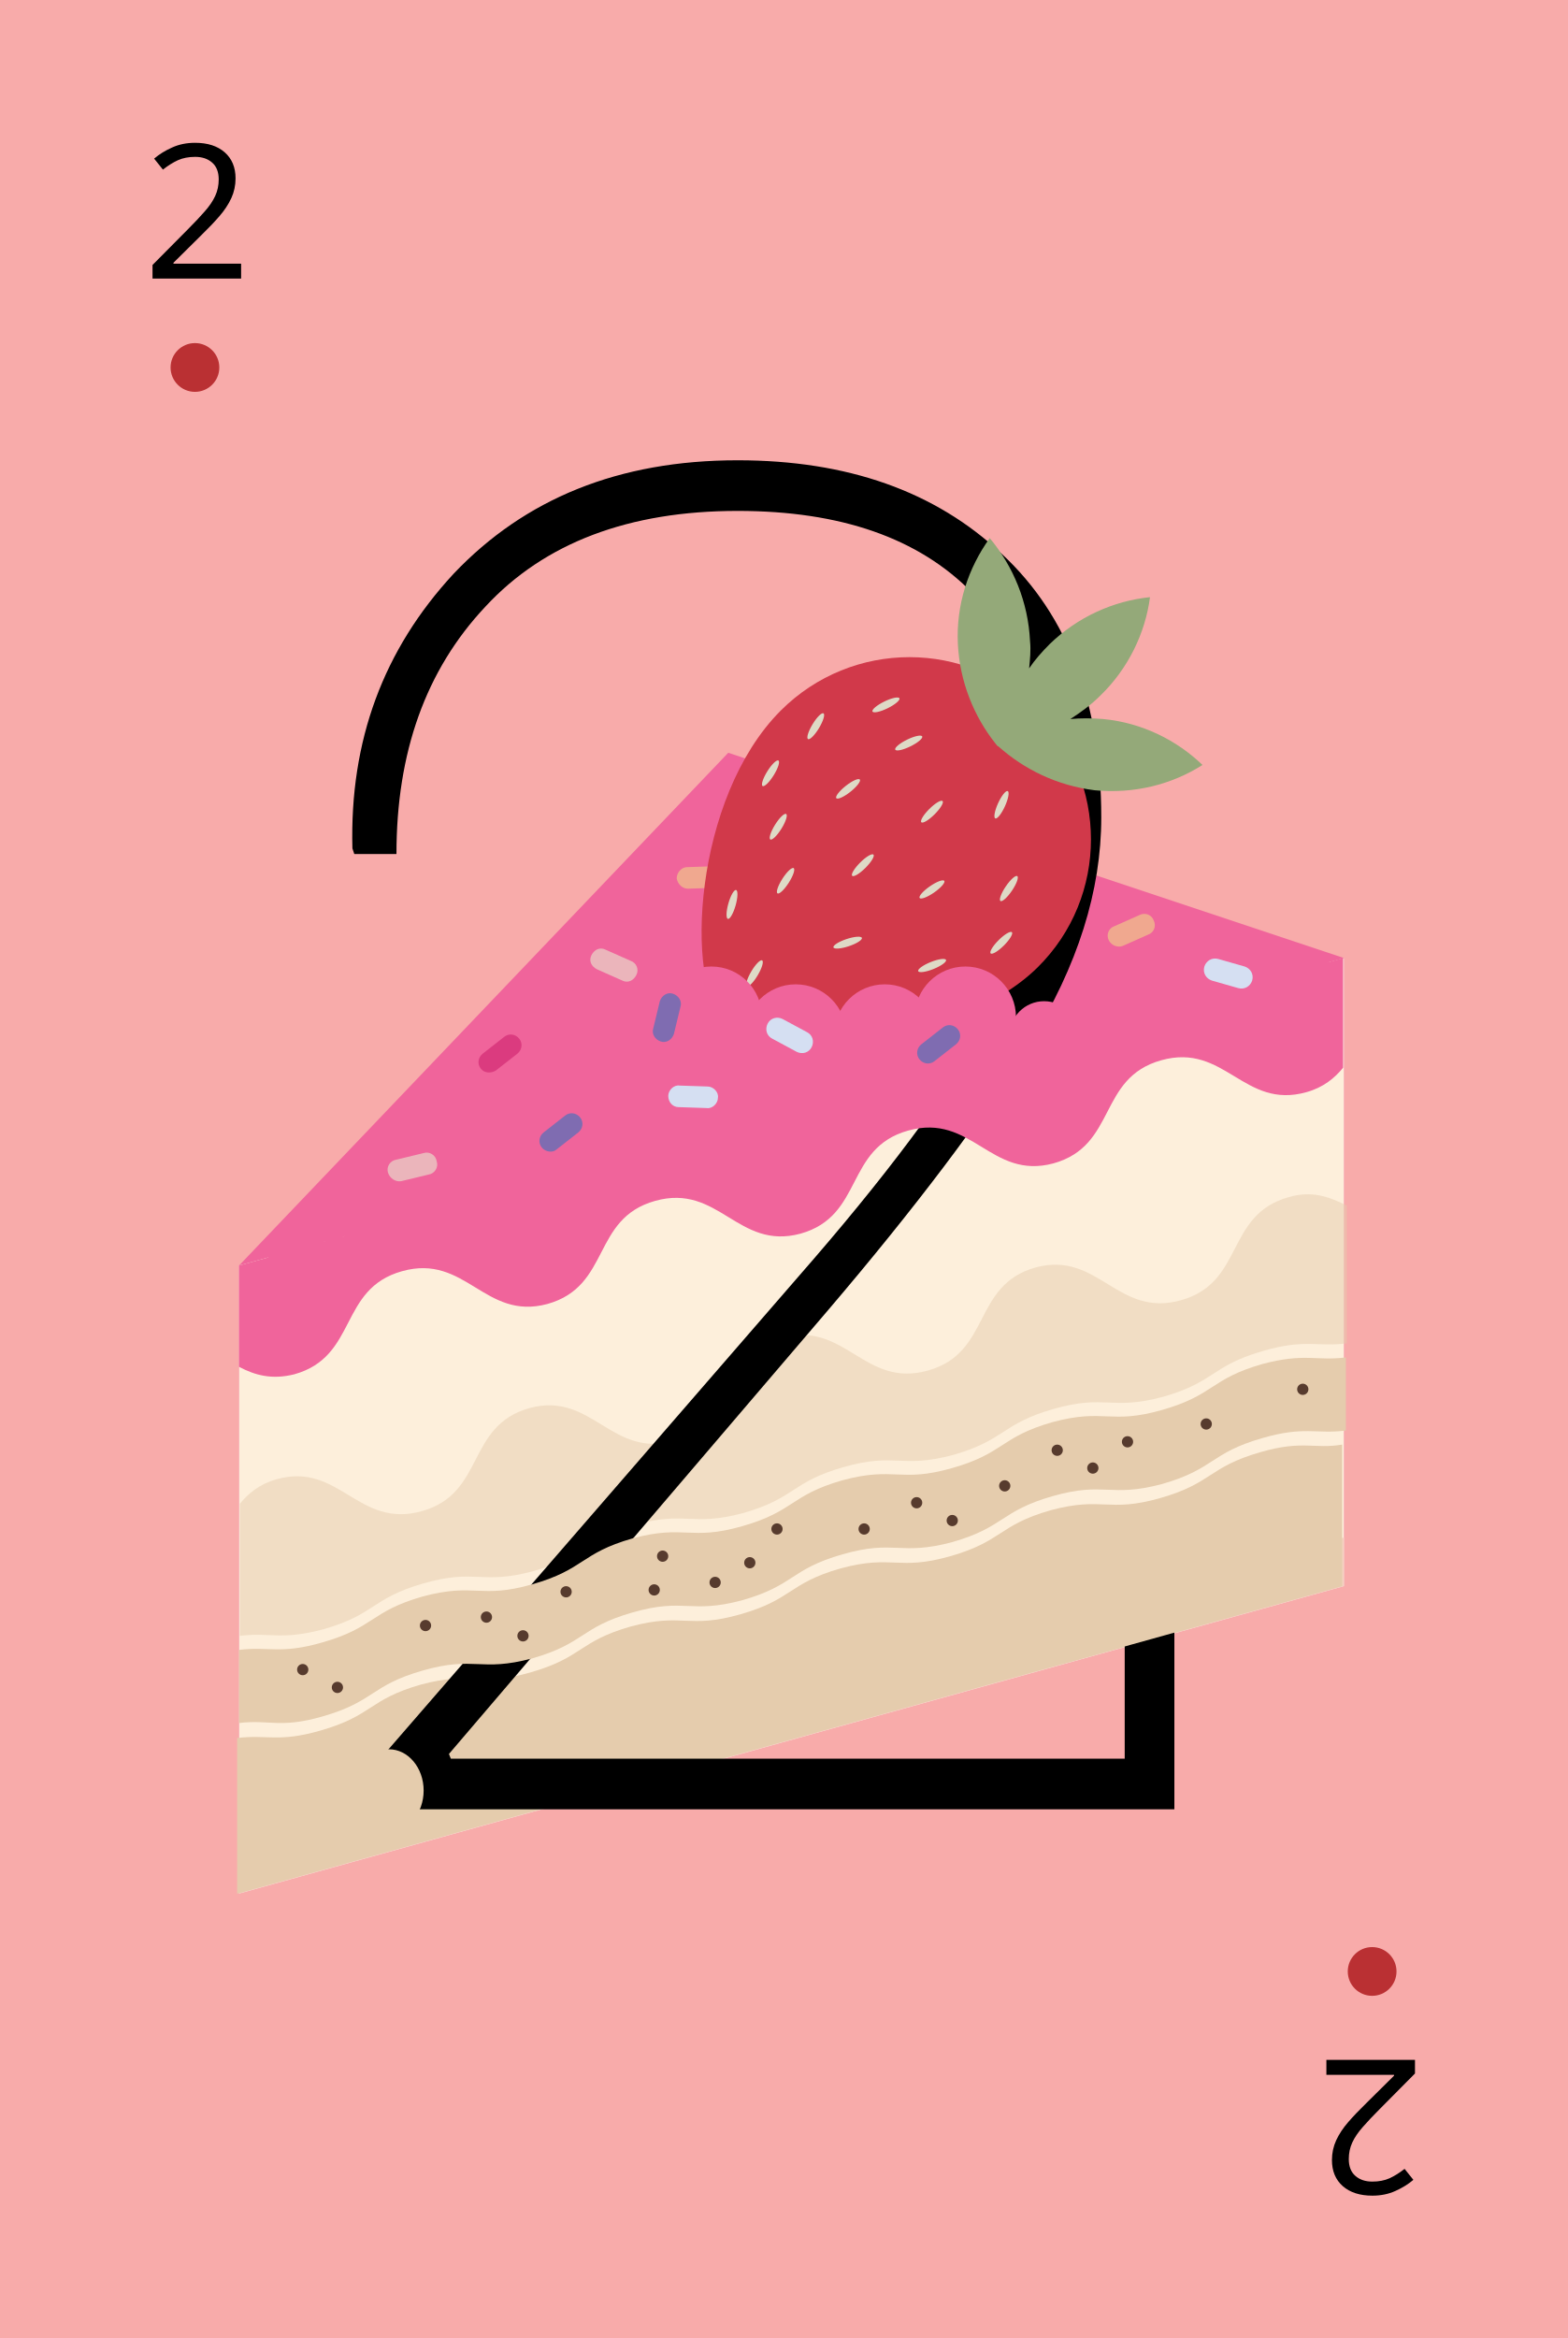
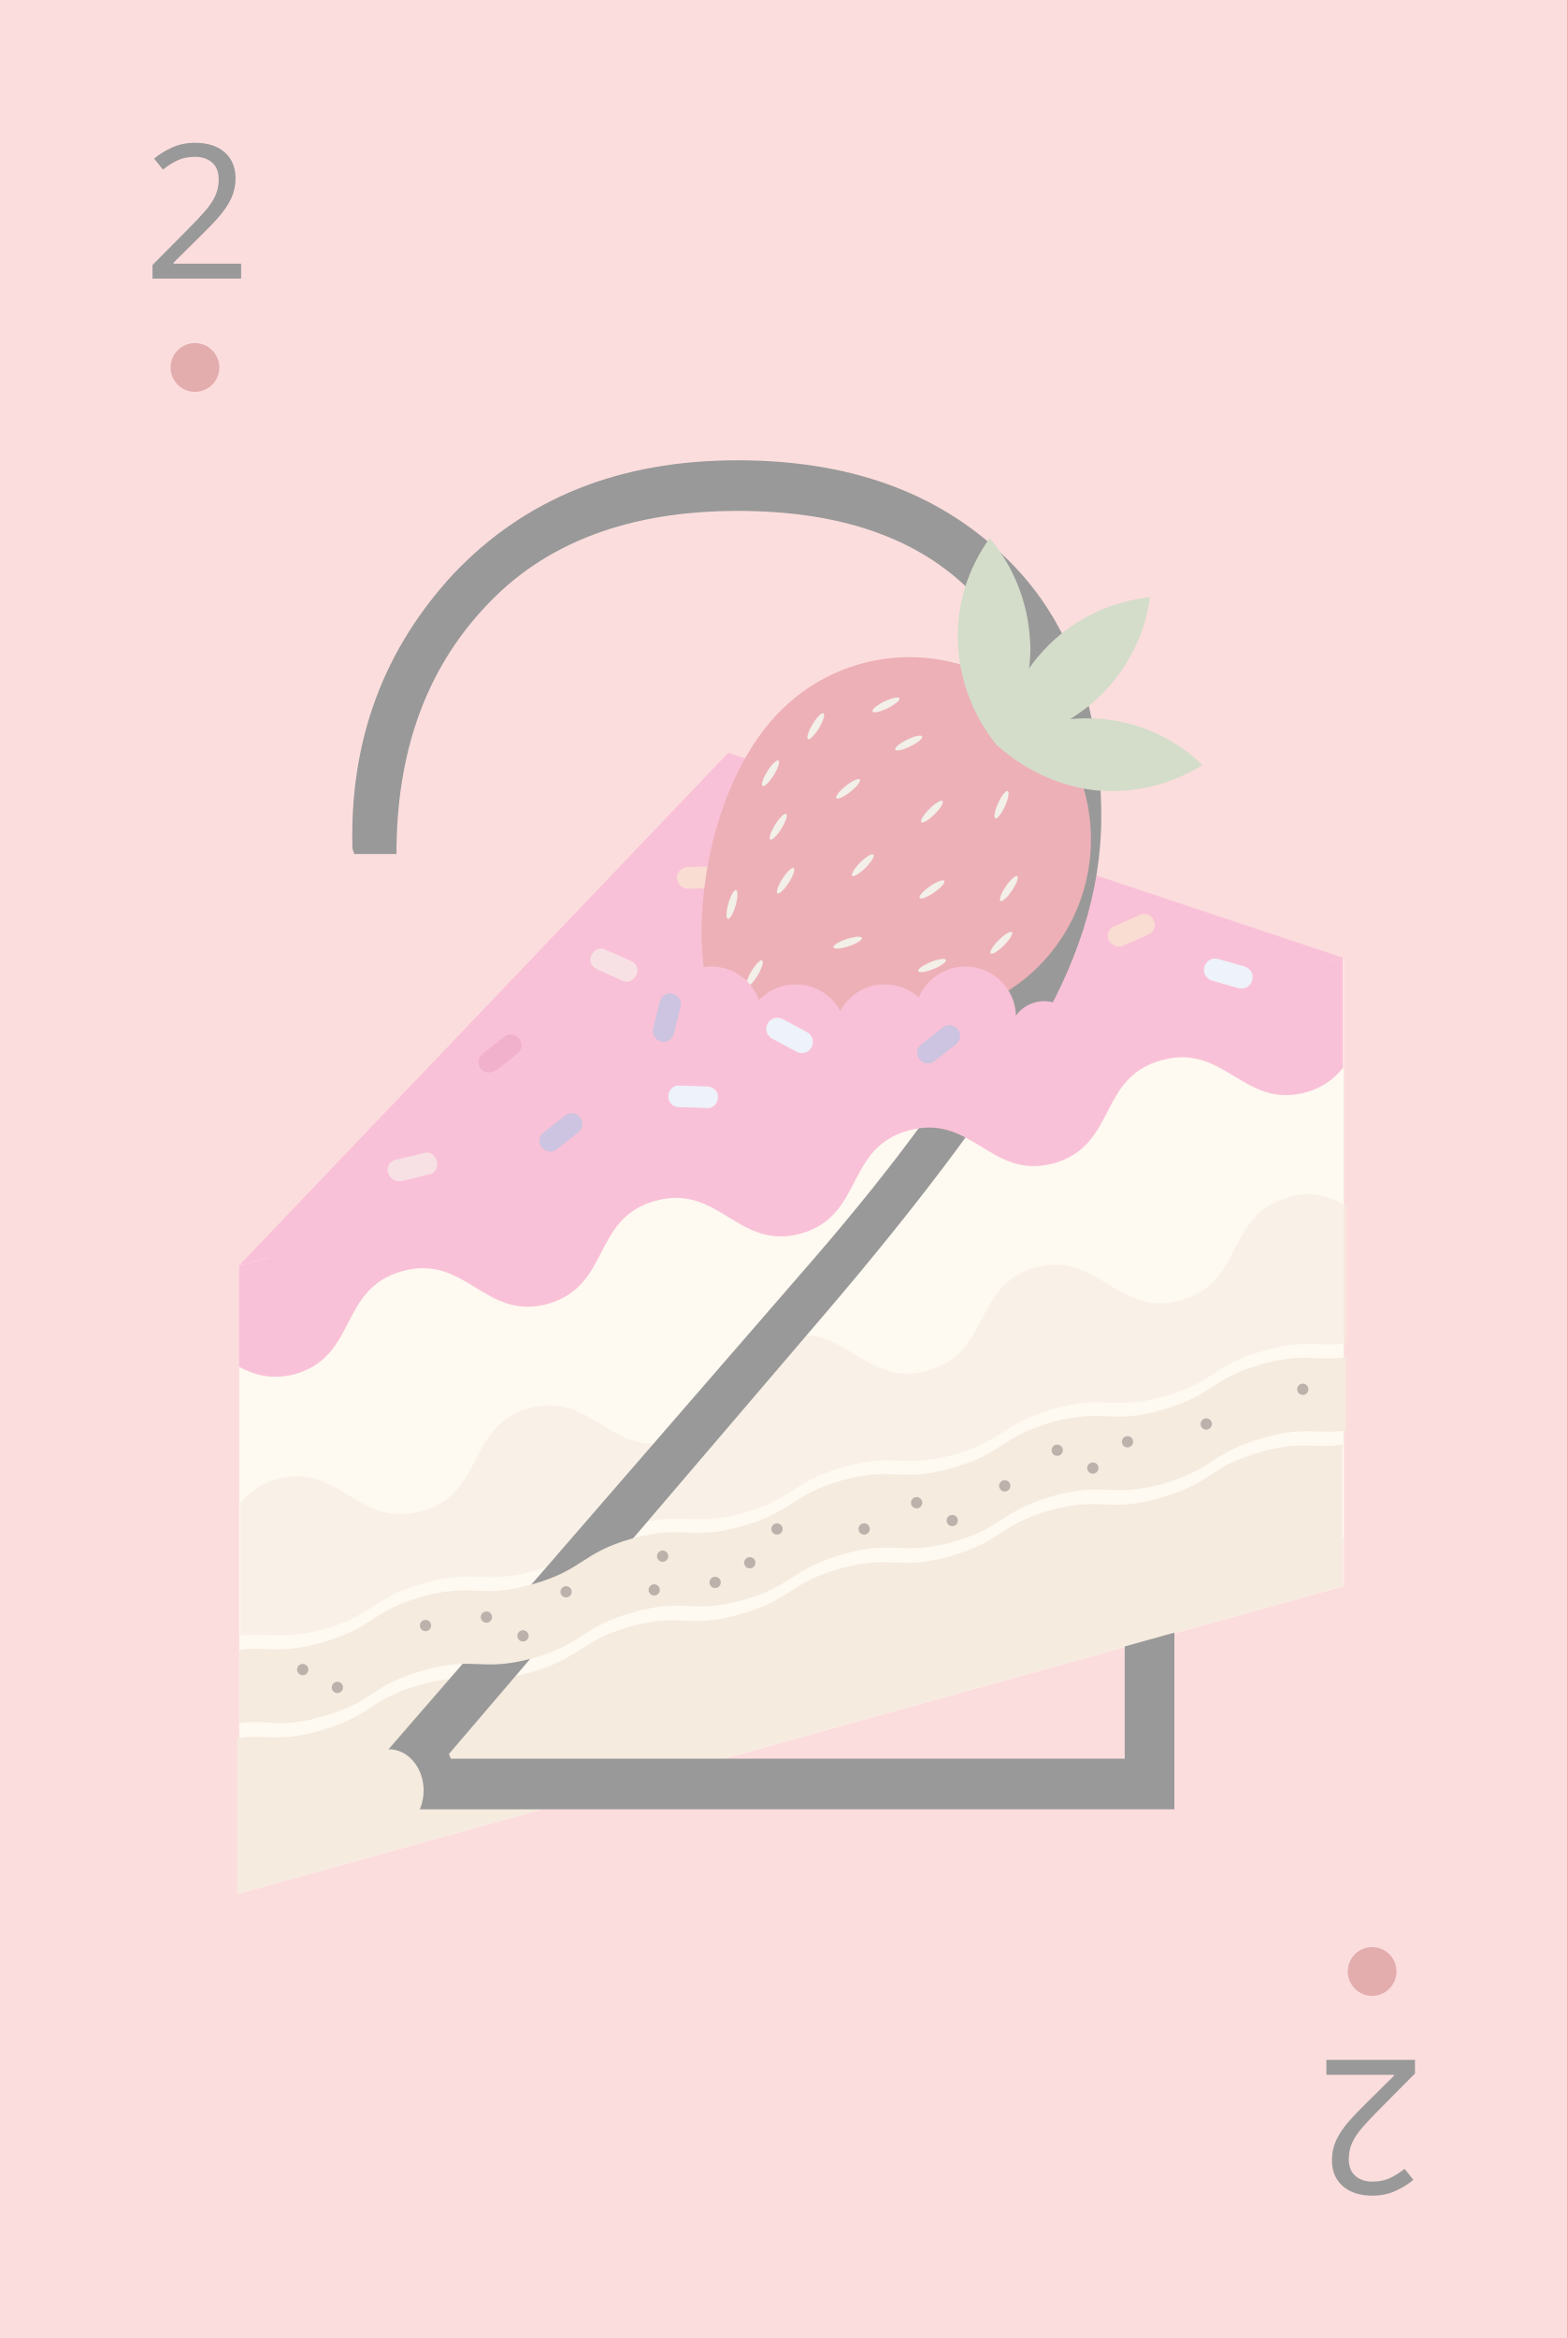
<svg xmlns="http://www.w3.org/2000/svg" version="1.1" id="Layer_1" x="0px" y="0px" viewBox="0 0 167.2 249.4" enable-background="new 0 0 167.2 249.4" xml:space="preserve">
  <rect x="-5.7" y="-5.7" fill="#F8ABAA" width="178.6" height="260.8" />
  <circle fill="#BA3033" cx="20.8" cy="39.2" r="2.6" />
  <g>
    <text transform="matrix(1 0 0 1 15.3198 29.7173)" font-family="'RobotoSlab-Regular'" font-size="20">2</text>
  </g>
  <circle fill="#BA3033" cx="146.4" cy="210.3" r="2.6" />
  <g>
    <text transform="matrix(-1 0 0 -1 151.9238 219.7319)" font-family="'RobotoSlab-Regular'" font-size="20">2</text>
  </g>
  <g>
    <polygon fill="#F0649B" points="143.4,169.2 25.5,202 25.5,135 77.7,80.3 143.4,102.2  " />
    <polygon fill="#FDEFDB" points="143.4,169.2 25.5,202 25.5,135 143.4,102.2  " />
    <polygon fill="#F5D0C0" points="143.4,169.2 25.5,202 25.5,196.8 143.4,164  " />
    <path fill="#E5CCAD" d="M134.5,154.9c-5.6,1.6-5.1,3.3-10.7,4.9c-5.6,1.6-6.1-0.2-11.7,1.3c-5.6,1.6-5.1,3.3-10.7,4.9   c-5.6,1.6-6.1-0.2-11.7,1.3c-5.6,1.6-5.1,3.3-10.7,4.9c-5.6,1.6-6.1-0.2-11.7,1.3c-5.6,1.6-5.1,3.3-10.7,4.9   c-5.6,1.6-6.1-0.2-11.7,1.3c-5.6,1.6-5.1,3.3-10.7,4.9c-4.5,1.3-5.7,0.4-8.9,0.8V202l117.9-32.8v-15.1   C140.2,154.6,139,153.6,134.5,154.9z" />
    <path opacity="0.5" fill="#E5CCAD" d="M137.5,127.7c-6.8,1.9-4.7,9.1-11.5,11c-6.8,1.9-8.8-5.3-15.5-3.5c-6.8,1.9-4.7,9.1-11.5,11   c-6.8,1.9-8.8-5.3-15.5-3.5c-6.8,1.9-4.7,9.1-11.5,11c-6.8,1.9-8.8-5.3-15.5-3.5c-6.8,1.9-4.7,9.1-11.5,11   c-6.8,1.9-8.8-5.3-15.5-3.4c-1.8,0.5-3,1.5-3.9,2.6v14.1c3.2-0.4,4.4,0.5,8.9-0.7c5.6-1.6,5.1-3.3,10.7-4.9   c5.6-1.6,6.1,0.2,11.7-1.3c5.6-1.6,5.1-3.3,10.7-4.9c5.6-1.6,6.1,0.2,11.7-1.3c5.6-1.6,5.1-3.3,10.7-4.9c5.6-1.6,6.1,0.2,11.7-1.3   c5.6-1.6,5.1-3.3,10.7-4.9c5.6-1.6,6.1,0.2,11.7-1.3c5.6-1.6,5.1-3.3,10.7-4.9c4.5-1.3,5.7-0.4,8.9-0.8v-14.7   C141.7,127.6,139.9,127,137.5,127.7z" />
    <g>
      <path d="M40.5,193v-5.3l46.4-53.5c8.8-10.2,15.2-19,19.3-26.4c4.1-7.4,6.1-14.2,6.1-20.5c0-10.3-2.9-18.3-8.6-24.1    c-5.7-5.8-14-8.7-25-8.7c-11.6,0-20.6,3.4-26.9,10.2c-6.4,6.8-9.5,15.6-9.5,26.4h-4.5l-0.2-0.6c-0.3-11.5,3.3-21.2,10.8-29.3    c7.6-8,17.6-12.1,30.3-12.1c11.7,0,21.1,3.3,28.2,10c7.1,6.6,10.6,16,10.6,28.1c0,7.8-2.5,15.8-7.6,24    c-5.1,8.2-12.3,17.7-21.5,28.5l-40.5,47.4l0.2,0.5H120v-23.2h5.3V193H40.5z" />
    </g>
    <path fill="#7F6CB1" d="M84.6,109.3L84.6,109.3c-0.6,0.1-1.2-0.3-1.3-1l-0.4-2.9c-0.1-0.6,0.3-1.2,1-1.3h0c0.6-0.1,1.2,0.3,1.3,1   l0.4,2.9C85.7,108.6,85.3,109.2,84.6,109.3z" />
    <path fill="#F0A88F" d="M72.2,93.7L72.2,93.7c0-0.6,0.5-1.2,1.1-1.2l3-0.1c0.6,0,1.2,0.5,1.2,1.1l0,0c0,0.6-0.5,1.2-1.1,1.2l-3,0.1   C72.8,94.8,72.3,94.3,72.2,93.7z" />
    <path fill="#F0A88F" d="M118.3,100.3L118.3,100.3c-0.3-0.6,0-1.3,0.6-1.5l2.7-1.2c0.6-0.3,1.3,0,1.5,0.6l0,0c0.3,0.6,0,1.3-0.6,1.5   l-2.7,1.2C119.3,101.1,118.6,100.9,118.3,100.3z" />
    <path fill="#D5DFF2" d="M71.3,116.9L71.3,116.9c0-0.6,0.6-1.2,1.2-1.1l3,0.1c0.6,0,1.2,0.6,1.1,1.2l0,0c0,0.6-0.6,1.2-1.2,1.1   l-3-0.1C71.8,118.1,71.3,117.6,71.3,116.9z" />
    <path fill="#EBB5BB" d="M41.4,125.1L41.4,125.1c-0.2-0.6,0.2-1.3,0.9-1.4l2.9-0.7c0.6-0.2,1.3,0.2,1.4,0.9l0,0   c0.2,0.6-0.2,1.3-0.9,1.4l-2.9,0.7C42.2,126.1,41.6,125.7,41.4,125.1z" />
    <path fill="#7F6CB1" d="M57.8,122.4L57.8,122.4c-0.4-0.5-0.3-1.2,0.2-1.6l2.3-1.8c0.5-0.4,1.2-0.3,1.6,0.2l0,0   c0.4,0.5,0.3,1.2-0.2,1.6l-2.3,1.8C59,123,58.2,122.9,57.8,122.4z" />
    <path fill="#DB3B7F" d="M51.3,114L51.3,114c-0.4-0.5-0.3-1.2,0.2-1.6l2.3-1.8c0.5-0.4,1.2-0.3,1.6,0.2v0c0.4,0.5,0.3,1.2-0.2,1.6   l-2.3,1.8C52.4,114.5,51.7,114.5,51.3,114z" />
    <path fill="#EBB5BB" d="M67.9,104L67.9,104c-0.3,0.6-0.9,0.9-1.5,0.6l-2.7-1.2c-0.6-0.3-0.9-0.9-0.6-1.5v0c0.3-0.6,0.9-0.9,1.5-0.6   l2.7,1.2C67.9,102.7,68.2,103.4,67.9,104z" />
    <path fill="#F4F0D4" d="M85,96.1L85,96.1c-0.6,0.2-1.3-0.2-1.4-0.8l-0.8-2.8c-0.2-0.6,0.2-1.3,0.8-1.4l0,0c0.6-0.2,1.3,0.2,1.4,0.8   l0.8,2.8C85.9,95.3,85.6,96,85,96.1z" />
    <path fill="#7F6CB1" d="M100.4,103.5L100.4,103.5c-0.1-0.6,0.3-1.3,0.9-1.4l2.9-0.6c0.6-0.1,1.3,0.3,1.4,0.9l0,0   c0.1,0.6-0.3,1.3-0.9,1.4l-2.9,0.6C101.1,104.5,100.5,104.1,100.4,103.5z" />
    <path fill="#91C6E6" d="M91,93.5L91,93.5c0-0.6,0.6-1.2,1.2-1.1l3,0.1c0.6,0,1.2,0.6,1.1,1.2v0c0,0.6-0.6,1.2-1.2,1.1l-3-0.1   C91.4,94.7,90.9,94.1,91,93.5z" />
    <g>
      <path fill="#D1394A" d="M110.7,103.2c7.6-7.5,7.6-19.8,0-27.4c-7.5-7.6-19.8-7.6-27.4,0c-9.3,9.3-10.3,29-6,33.3    C81.6,113.3,102.1,111.7,110.7,103.2z" />
      <ellipse transform="matrix(0.7061 0.7082 -0.7082 0.7061 90.5783 -44.9617)" fill="#DEDAC6" cx="99.4" cy="86.6" rx="0.4" ry="1.6" />
      <ellipse transform="matrix(0.3735 0.9276 -0.9276 0.3735 157.8687 -27.6783)" fill="#DEDAC6" cx="99.4" cy="103" rx="0.4" ry="1.6" />
      <ellipse transform="matrix(0.8285 0.56 -0.56 0.8285 71.5817 -44.0142)" fill="#DEDAC6" cx="107.6" cy="94.8" rx="0.4" ry="1.6" />
      <ellipse transform="matrix(0.8491 0.5283 -0.5283 0.8491 59.155 -30.5511)" fill="#DEDAC6" cx="83" cy="88.2" rx="0.4" ry="1.6" />
      <ellipse transform="matrix(0.8491 0.5283 -0.5283 0.8491 55.9983 -30.9891)" fill="#DEDAC6" cx="82.2" cy="82.5" rx="0.4" ry="1.6" />
      <ellipse transform="matrix(-0.317 -0.9484 0.9484 -0.317 23.6894 218.1797)" fill="#DEDAC6" cx="90.4" cy="100.6" rx="0.4" ry="1.6" />
      <ellipse transform="matrix(-0.5698 -0.8218 0.8218 -0.5698 78.1672 230.5823)" fill="#DEDAC6" cx="99.4" cy="94.8" rx="0.4" ry="1.6" />
      <ellipse transform="matrix(-0.5698 -0.8218 0.8218 -0.5698 59.0207 245.1505)" fill="#DEDAC6" cx="93.7" cy="107.1" rx="0.4" ry="1.6" />
      <ellipse transform="matrix(-0.7061 -0.7082 0.7082 -0.7061 91.6526 222.7624)" fill="#DEDAC6" cx="92.1" cy="92.4" rx="0.4" ry="1.6" />
      <ellipse transform="matrix(-0.8609 -0.5088 0.5088 -0.8609 97.0788 234.1971)" fill="#DEDAC6" cx="80.6" cy="103.8" rx="0.4" ry="1.6" />
      <ellipse transform="matrix(-0.2255 -0.9742 0.9742 -0.2255 0.3917 214.541)" fill="#DEDAC6" cx="85.5" cy="107.1" rx="0.4" ry="1.6" />
      <ellipse transform="matrix(-0.9099 -0.4149 0.4149 -0.9099 168.4345 208.2264)" fill="#DEDAC6" cx="106.8" cy="85.8" rx="0.4" ry="1.6" />
      <ellipse transform="matrix(-0.44 -0.898 0.898 -0.44 68.5157 201.2137)" fill="#DEDAC6" cx="97" cy="79.2" rx="0.4" ry="1.6" />
      <ellipse transform="matrix(-0.44 -0.898 0.898 -0.44 68.6673 193.0982)" fill="#DEDAC6" cx="94.5" cy="75.1" rx="0.4" ry="1.6" />
      <ellipse transform="matrix(-0.8563 -0.5164 0.5164 -0.8563 121.5994 188.8094)" fill="#DEDAC6" cx="87.1" cy="77.5" rx="0.4" ry="1.6" />
      <ellipse transform="matrix(-0.6209 -0.7839 0.7839 -0.6209 80.6094 207.2931)" fill="#DEDAC6" cx="90.4" cy="84.2" rx="0.4" ry="1.6" />
      <ellipse transform="matrix(-0.842 -0.5395 0.5395 -0.842 103.7479 218.3638)" fill="#DEDAC6" cx="83.9" cy="94" rx="0.4" ry="1.6" />
      <ellipse transform="matrix(-0.9619 -0.2735 0.2735 -0.9619 126.8586 210.5671)" fill="#DEDAC6" cx="78.1" cy="96.4" rx="0.4" ry="1.6" />
      <ellipse transform="matrix(-0.7061 -0.7082 0.7082 -0.7061 110.9975 247.2412)" fill="#DEDAC6" cx="106.8" cy="100.6" rx="0.4" ry="1.6" />
      <path fill="#94A979" d="M117.7,76.7c-1.2-0.1-2.4-0.1-3.5,0c1.1-0.7,2.2-1.5,3.2-2.5c3-2.9,4.8-6.7,5.3-10.5    c-3.9,0.4-7.7,2.1-10.7,5c-0.8,0.8-1.6,1.7-2.2,2.6c0.1-1,0.2-1.9,0.1-2.9c-0.2-4.2-1.8-8-4.3-11c-2.3,3.2-3.6,7.1-3.4,11.3    c0.2,4,1.7,7.7,4,10.6c0,0,0.3,0.4,0.3,0.3c2.8,2.5,6.3,4.2,10.3,4.7c4.2,0.4,8.2-0.6,11.5-2.7C125.6,79,121.9,77.1,117.7,76.7z" />
    </g>
    <g>
      <circle fill="#F0649B" cx="75.9" cy="108.5" r="5.4" />
      <circle fill="#F0649B" cx="84.9" cy="110.4" r="5.4" />
      <circle fill="#F0649B" cx="94.4" cy="110.4" r="5.4" />
      <circle fill="#F0649B" cx="103" cy="108.5" r="5.4" />
    </g>
    <path fill="#F0649B" d="M31.4,146.6c6.8-1.9,4.7-9.1,11.5-11c6.8-1.9,8.8,5.3,15.5,3.5c6.8-1.9,4.7-9.1,11.5-11   c6.8-1.9,8.8,5.3,15.5,3.5c6.8-1.9,4.7-9.1,11.5-11c6.8-1.9,8.8,5.3,15.5,3.5c6.8-1.9,4.7-9.1,11.5-11c6.8-1.9,8.8,5.3,15.5,3.4   c1.8-0.5,3-1.5,3.9-2.6v-11.7L25.5,135v10.8C27.2,146.7,29,147.2,31.4,146.6z" />
    <g>
      <circle fill="#F0649B" cx="30.7" cy="135.5" r="2.5" />
      <circle fill="#F0649B" cx="33.2" cy="133.7" r="1.8" />
      <circle fill="#F0649B" cx="36" cy="133.6" r="1.8" />
      <circle fill="#F0649B" cx="39.1" cy="132.2" r="2.4" />
      <circle fill="#F0649B" cx="42.7" cy="131" r="2.4" />
      <circle fill="#F0649B" cx="46.3" cy="130.5" r="2.4" />
      <circle fill="#F0649B" cx="50.5" cy="128.5" r="3.2" />
      <circle fill="#F0649B" cx="54.7" cy="125.8" r="3.2" />
      <circle fill="#F0649B" cx="59.6" cy="126.3" r="3.2" />
      <circle fill="#F0649B" cx="64.1" cy="123.8" r="2.6" />
      <circle fill="#F0649B" cx="68.3" cy="123.3" r="2.6" />
      <circle fill="#F0649B" cx="71.7" cy="122.4" r="2.6" />
      <circle fill="#F0649B" cx="75.5" cy="121" r="2.1" />
      <circle fill="#F0649B" cx="79.1" cy="120.4" r="2.1" />
      <circle fill="#F0649B" cx="82.4" cy="119.3" r="2.1" />
      <circle fill="#F0649B" cx="86.4" cy="119.1" r="2.8" />
      <circle fill="#F0649B" cx="93" cy="117.2" r="2.8" />
      <circle fill="#F0649B" cx="96.7" cy="115.8" r="2.8" />
      <circle fill="#F0649B" cx="100.8" cy="114.7" r="2.8" />
      <circle fill="#F0649B" cx="104.7" cy="113.3" r="2.8" />
      <circle fill="#F0649B" cx="108.6" cy="112.4" r="2.8" />
      <circle fill="#F0649B" cx="111.4" cy="110.5" r="3.7" />
      <circle fill="#F0649B" cx="116.4" cy="110.7" r="2.8" />
      <ellipse fill="#F0649B" cx="120.1" cy="108.8" rx="2" ry="2.1" />
      <ellipse fill="#F0649B" cx="122.9" cy="108.3" rx="2.1" ry="2.3" />
      <ellipse fill="#F0649B" cx="126" cy="107.4" rx="2.1" ry="2.3" />
      <ellipse fill="#F0649B" cx="129.3" cy="106.5" rx="2.1" ry="2.3" />
      <ellipse fill="#F0649B" cx="132.4" cy="106" rx="2.1" ry="2.3" />
      <ellipse fill="#F0649B" cx="136.2" cy="104.8" rx="2.1" ry="2.3" />
      <ellipse fill="#F0649B" cx="139.9" cy="104.9" rx="2.7" ry="2.9" />
      <circle fill="#F0649B" cx="89.4" cy="117.6" r="1.7" />
    </g>
    <path fill="#7F6CB1" d="M70.5,111.1L70.5,111.1c-0.6-0.2-1-0.8-0.8-1.4l0.7-2.9c0.2-0.6,0.8-1,1.4-0.8h0c0.6,0.2,1,0.8,0.8,1.4   l-0.7,2.9C71.7,110.9,71.1,111.3,70.5,111.1z" />
    <path fill="#7F6CB1" d="M98.1,113L98.1,113c-0.4-0.5-0.3-1.2,0.2-1.6l2.3-1.8c0.5-0.4,1.2-0.3,1.6,0.2l0,0c0.4,0.5,0.3,1.2-0.2,1.6   l-2.3,1.8C99.2,113.6,98.5,113.5,98.1,113z" />
    <path fill="#D5DFF2" d="M81.9,109.2L81.9,109.2c0.3-0.6,1-0.8,1.6-0.5l2.6,1.4c0.6,0.3,0.8,1,0.5,1.6l0,0c-0.3,0.6-1,0.8-1.6,0.5   l-2.6-1.4C81.8,110.5,81.6,109.8,81.9,109.2z" />
    <path fill="#E5CCAD" d="M34.4,183.1c5.6-1.6,5.1-3.3,10.7-4.9c5.6-1.6,6.1,0.2,11.7-1.3c5.6-1.6,5.1-3.3,10.7-4.9   c5.6-1.6,6.1,0.2,11.7-1.3c5.6-1.6,5.1-3.3,10.7-4.9c5.6-1.6,6.1,0.2,11.7-1.3c5.6-1.6,5.1-3.3,10.7-4.9c5.6-1.6,6.1,0.2,11.7-1.3   c5.6-1.6,5.1-3.3,10.7-4.9c4.5-1.3,5.7-0.4,8.9-0.8v-7.8c-3.2,0.4-4.4-0.5-8.9,0.7c-5.6,1.6-5.1,3.3-10.7,4.9   c-5.6,1.6-6.1-0.2-11.7,1.3c-5.6,1.6-5.1,3.3-10.7,4.9c-5.6,1.6-6.1-0.2-11.7,1.3c-5.6,1.6-5.1,3.3-10.7,4.9   c-5.6,1.6-6.1-0.2-11.7,1.3c-5.6,1.6-5.1,3.3-10.7,4.9c-5.6,1.6-6.1-0.2-11.7,1.3c-5.6,1.6-5.1,3.3-10.7,4.9   c-4.5,1.3-5.7,0.4-8.9,0.8v7.8C28.7,183.4,29.9,184.4,34.4,183.1z" />
    <path fill="#E5CCAD" d="M123.8,161.6c-5.6,1.6-6.1-0.2-11.7,1.3c-5.6,1.6,1.2,14.6,1.2,14.6l12.2-3.4   C125.5,174.2,129.4,160.1,123.8,161.6z" />
    <ellipse fill="#E5CCAD" cx="41.5" cy="191" rx="3.7" ry="4.4" />
    <path fill="#D5DFF2" d="M128.5,103.1L128.5,103.1c0.2-0.6,0.8-1,1.5-0.8l2.8,0.8c0.6,0.2,1,0.8,0.8,1.5l0,0c-0.2,0.6-0.8,1-1.5,0.8   l-2.8-0.8C128.7,104.4,128.3,103.8,128.5,103.1z" />
    <circle fill="#573B2E" cx="36" cy="180" r="0.6" />
    <circle fill="#573B2E" cx="45.4" cy="173.4" r="0.6" />
    <circle fill="#573B2E" cx="76.3" cy="168.8" r="0.6" />
    <circle fill="#573B2E" cx="82.9" cy="163.1" r="0.6" />
    <circle fill="#573B2E" cx="101.6" cy="162.2" r="0.6" />
    <circle fill="#573B2E" cx="92.2" cy="163.1" r="0.6" />
    <circle fill="#573B2E" cx="120.3" cy="153.8" r="0.6" />
    <circle fill="#573B2E" cx="112.8" cy="154.7" r="0.6" />
    <circle fill="#573B2E" cx="107.2" cy="158.5" r="0.6" />
    <circle fill="#573B2E" cx="97.8" cy="160.3" r="0.6" />
    <circle fill="#573B2E" cx="80" cy="166.7" r="0.6" />
    <circle fill="#573B2E" cx="69.8" cy="169.6" r="0.6" />
    <circle fill="#573B2E" cx="60.4" cy="169.8" r="0.6" />
    <circle fill="#573B2E" cx="55.8" cy="174.5" r="0.6" />
    <circle fill="#573B2E" cx="116.6" cy="156.6" r="0.6" />
    <circle fill="#573B2E" cx="139" cy="148.2" r="0.6" />
    <circle fill="#573B2E" cx="128.7" cy="151.9" r="0.6" />
    <circle fill="#573B2E" cx="70.7" cy="166" r="0.6" />
    <circle fill="#573B2E" cx="51.9" cy="172.5" r="0.6" />
    <circle fill="#573B2E" cx="32.3" cy="178.1" r="0.6" />
  </g>
+   <g id="muted" opacity="0.6">
+     <rect fill="#fff" x="0" y="0" width="167.2" height="249.4" />
+   </g>
</svg>
